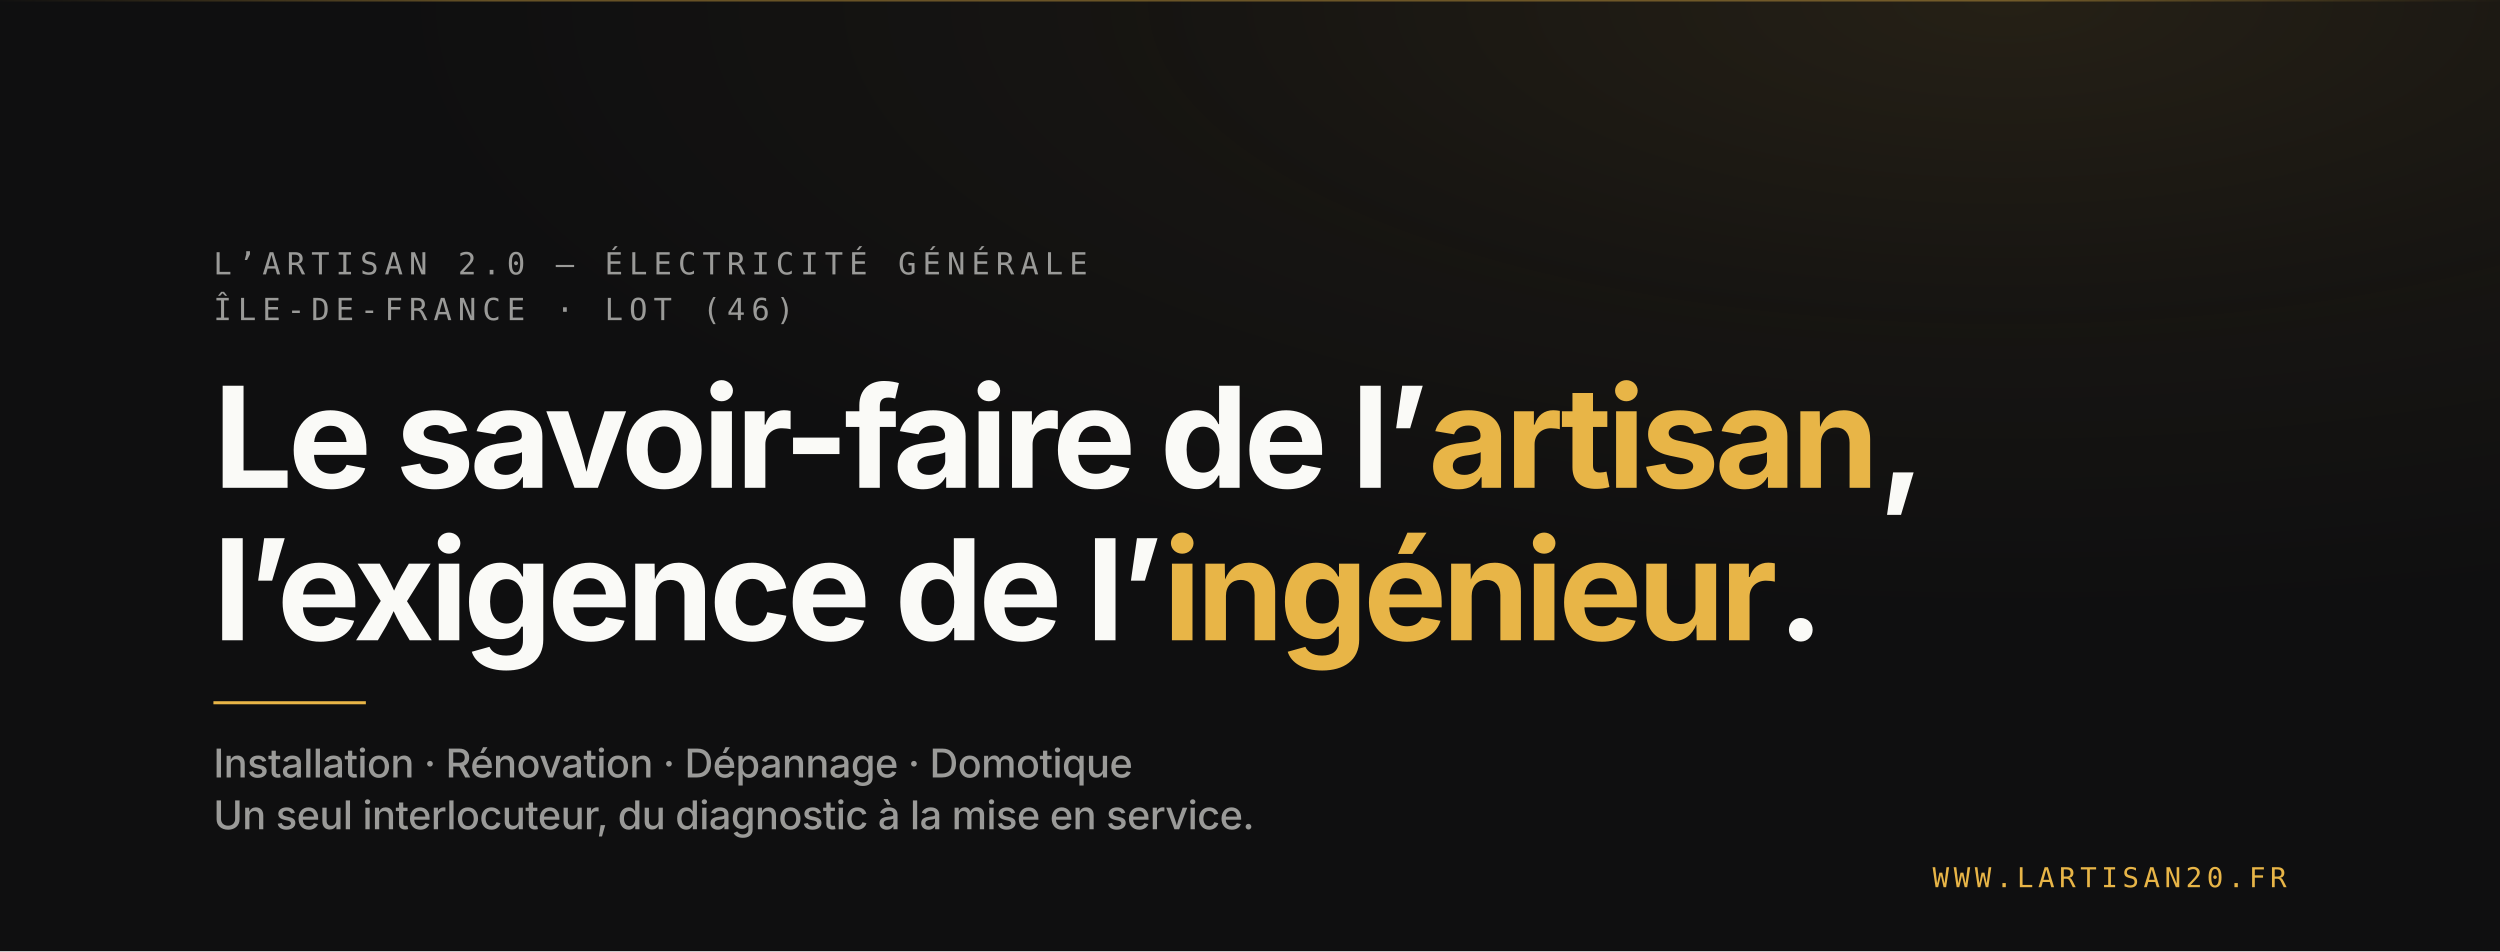
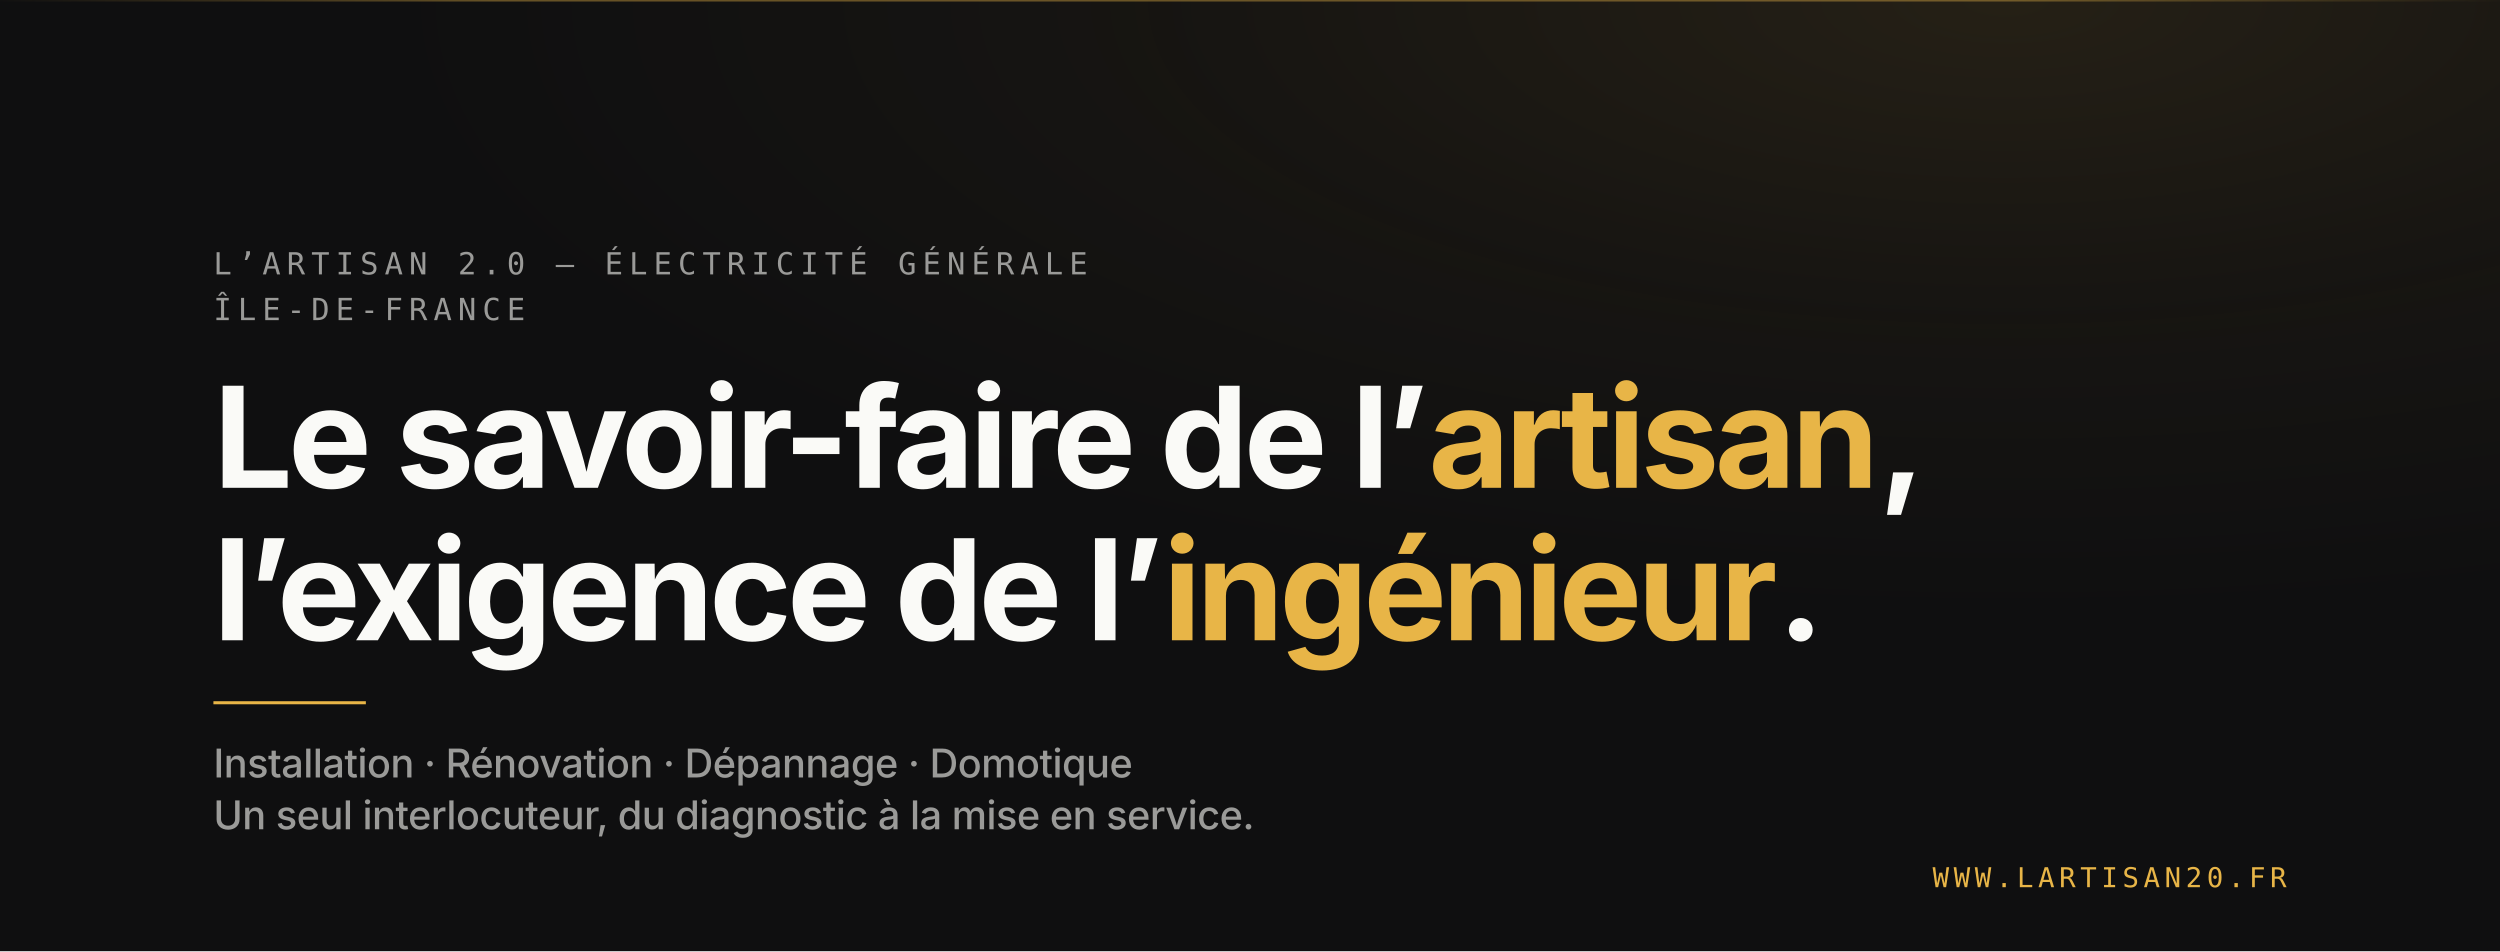
<svg xmlns="http://www.w3.org/2000/svg" viewBox="0 0 1640 624" width="1640" height="624">
  <defs>
    <radialGradient id="glow" cx="80%" cy="0%" r="65%">
      <stop offset="0%" stop-color="#E8B547" stop-opacity="0.10" />
      <stop offset="55%" stop-color="#E8B547" stop-opacity="0.03" />
      <stop offset="100%" stop-color="#E8B547" stop-opacity="0" />
    </radialGradient>
    <linearGradient id="topLine" x1="0" y1="0" x2="1" y2="0">
      <stop offset="0%" stop-color="#E8B547" stop-opacity="0" />
      <stop offset="20%" stop-color="#E8B547" stop-opacity="0.4" />
      <stop offset="80%" stop-color="#E8B547" stop-opacity="0.4" />
      <stop offset="100%" stop-color="#E8B547" stop-opacity="0" />
    </linearGradient>
  </defs>
  <rect width="1640" height="624" fill="#0f0f10" />
  <rect width="1640" height="624" fill="url(#glow)" />
  <rect x="0" y="0" width="1640" height="1" fill="url(#topLine)" />
  <text x="140" y="180" font-family="JetBrains Mono, ui-monospace, monospace" font-size="20" letter-spacing="4" font-weight="500" fill="#9a9a98">L’ARTISAN 2.0 — ÉLECTRICITÉ GÉNÉRALE</text>
-   <text x="140" y="210" font-family="JetBrains Mono, ui-monospace, monospace" font-size="20" letter-spacing="4" font-weight="500" fill="#9a9a98">ÎLE-DE-FRANCE · LOT (46)</text>
+   <text x="140" y="210" font-family="JetBrains Mono, ui-monospace, monospace" font-size="20" letter-spacing="4" font-weight="500" fill="#9a9a98">ÎLE-DE-FRANCE</text>
  <text x="140" y="320" font-family="Inter Tight, -apple-system, system-ui, sans-serif" font-size="92" font-weight="700" letter-spacing="-3" fill="#fafaf7">Le savoir-faire de l’<tspan fill="#E8B547">artisan</tspan>,</text>
  <text x="140" y="420" font-family="Inter Tight, -apple-system, system-ui, sans-serif" font-size="92" font-weight="700" letter-spacing="-3" fill="#fafaf7">l’exigence de l’<tspan fill="#E8B547">ingénieur</tspan>.</text>
  <rect x="140" y="460" width="100" height="2" fill="#E8B547" />
  <text x="140" y="510" font-family="Inter Tight, -apple-system, system-ui, sans-serif" font-size="26" font-weight="500" letter-spacing="-0.3" fill="#9a9a98">Installation · Rénovation · Dépannage · Domotique</text>
  <text x="140" y="544" font-family="Inter Tight, -apple-system, system-ui, sans-serif" font-size="26" font-weight="500" letter-spacing="-0.3" fill="#9a9a98">Un seul interlocuteur, du diagnostic à la mise en service.</text>
  <text x="1500" y="582" text-anchor="end" font-family="JetBrains Mono, ui-monospace, monospace" font-size="18" letter-spacing="3" font-weight="500" fill="#E8B547">WWW.LARTISAN20.FR</text>
</svg>
